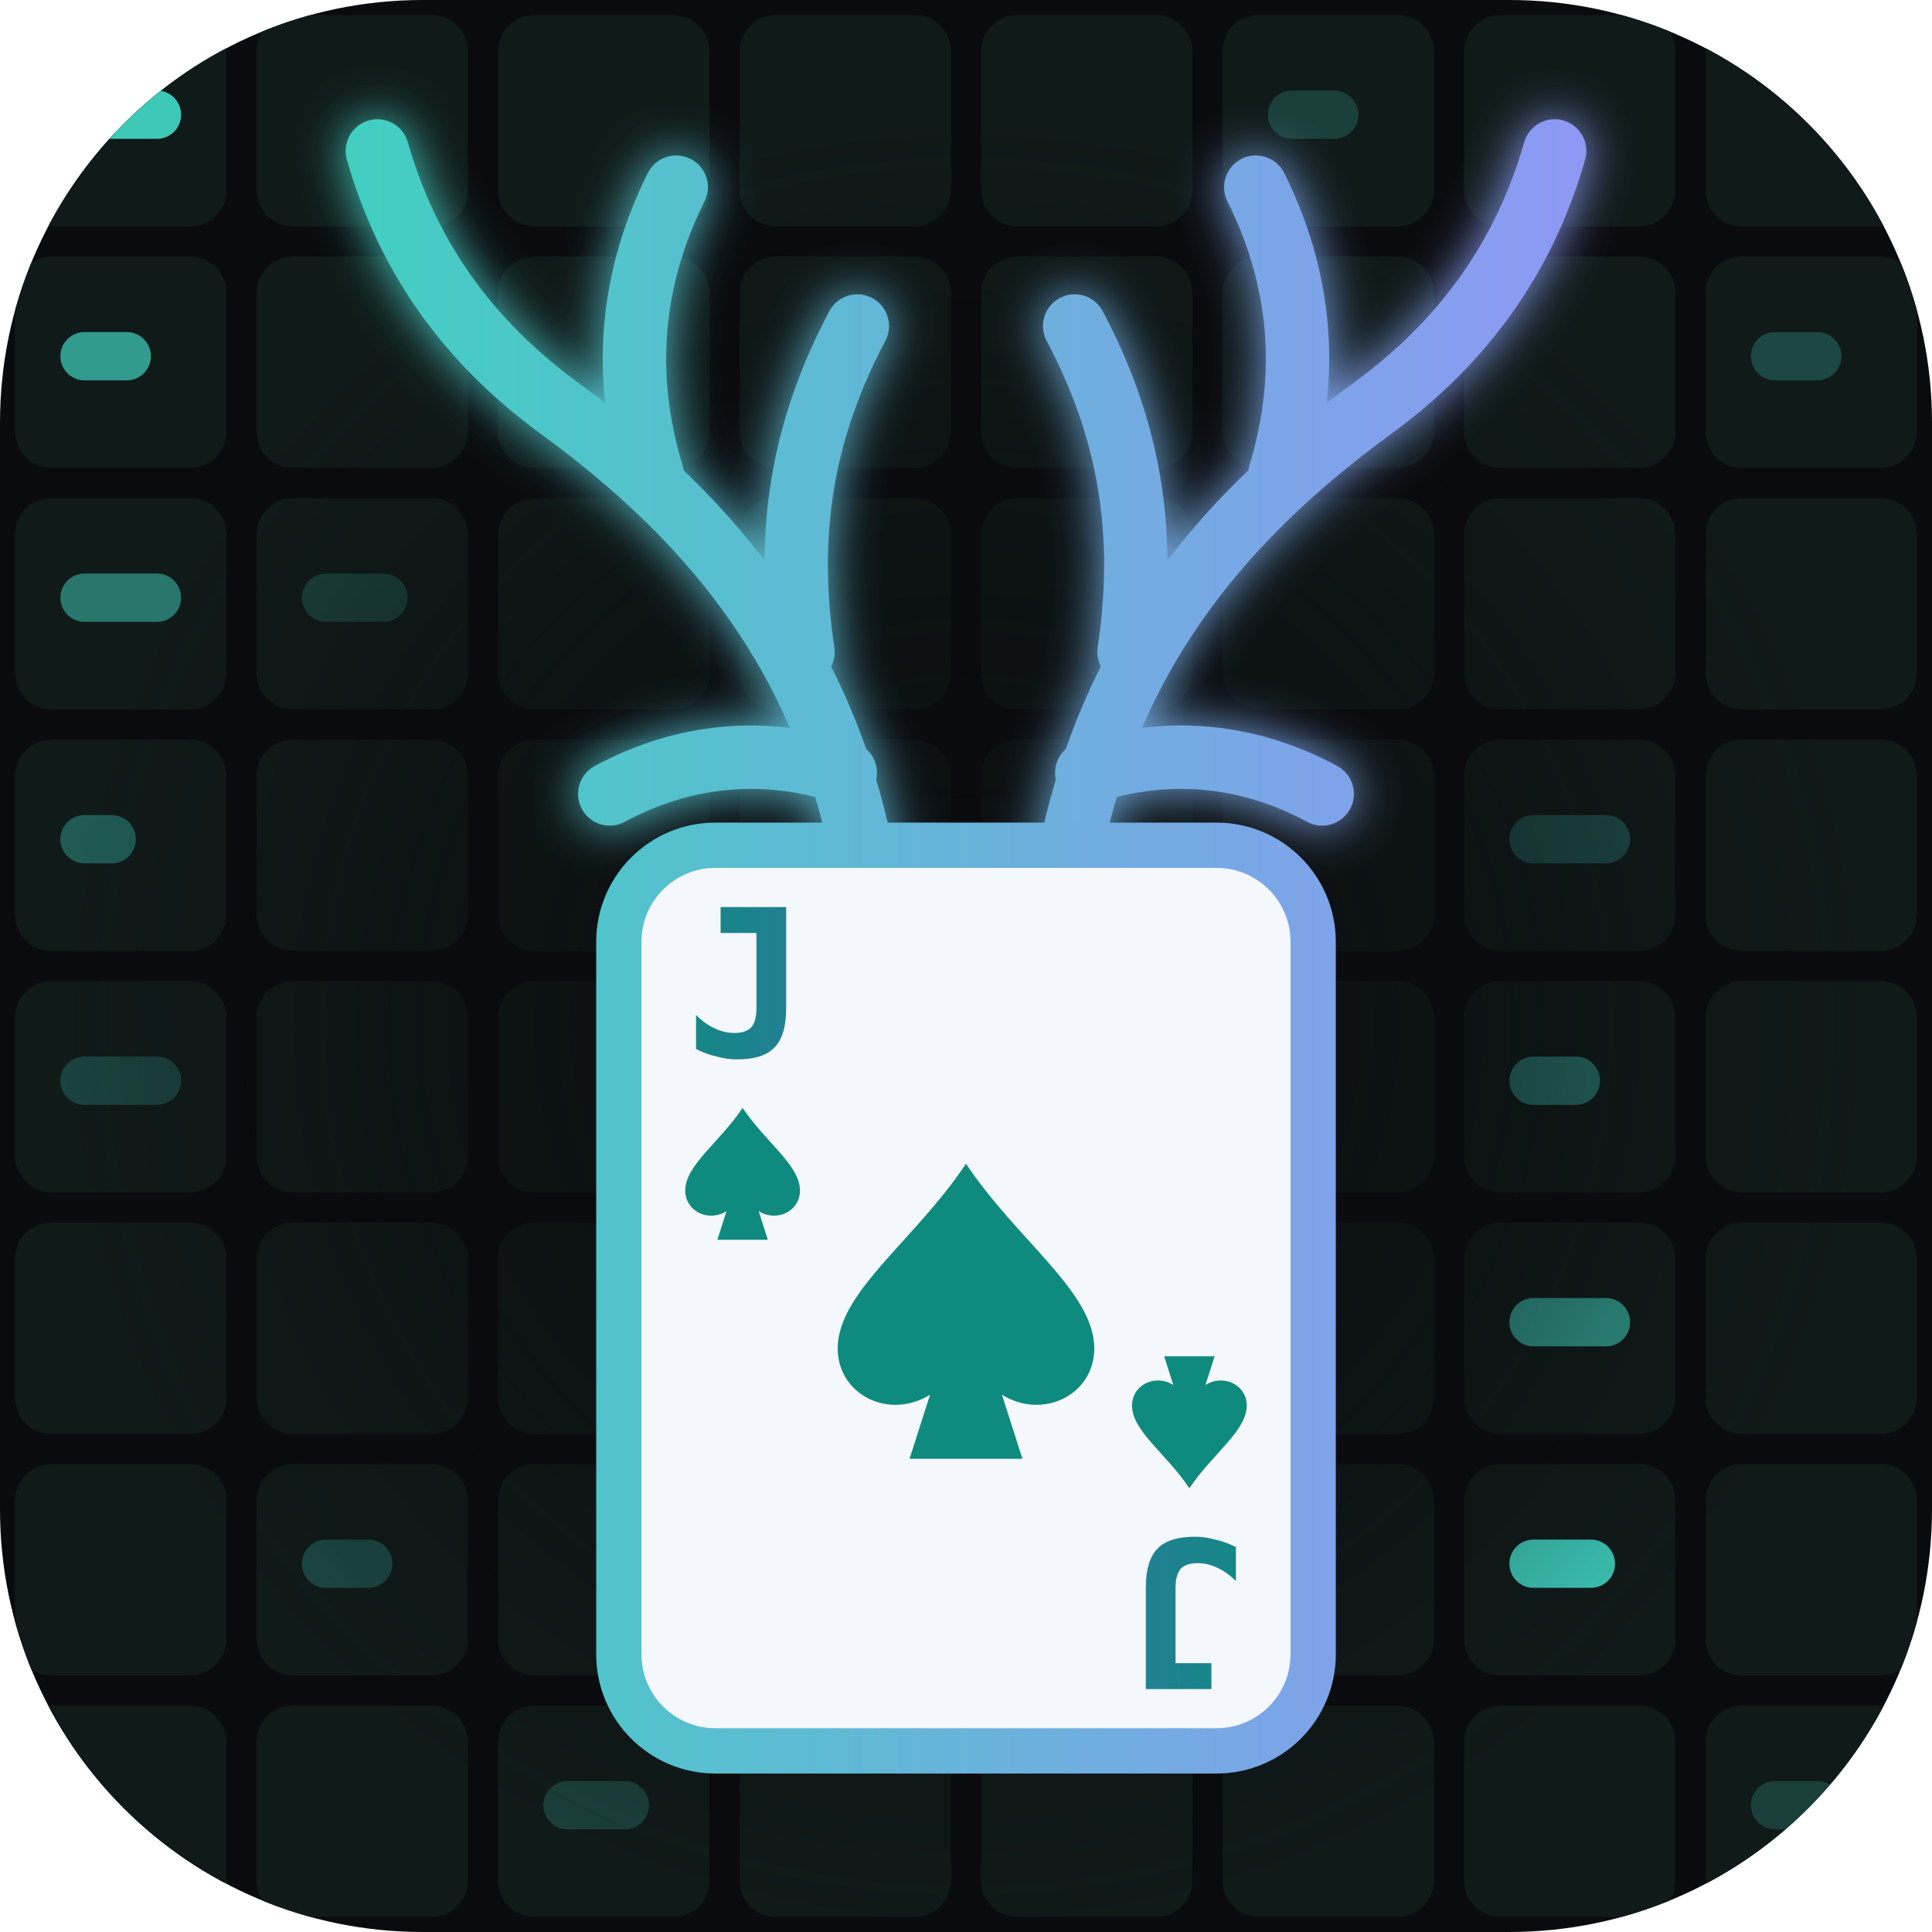
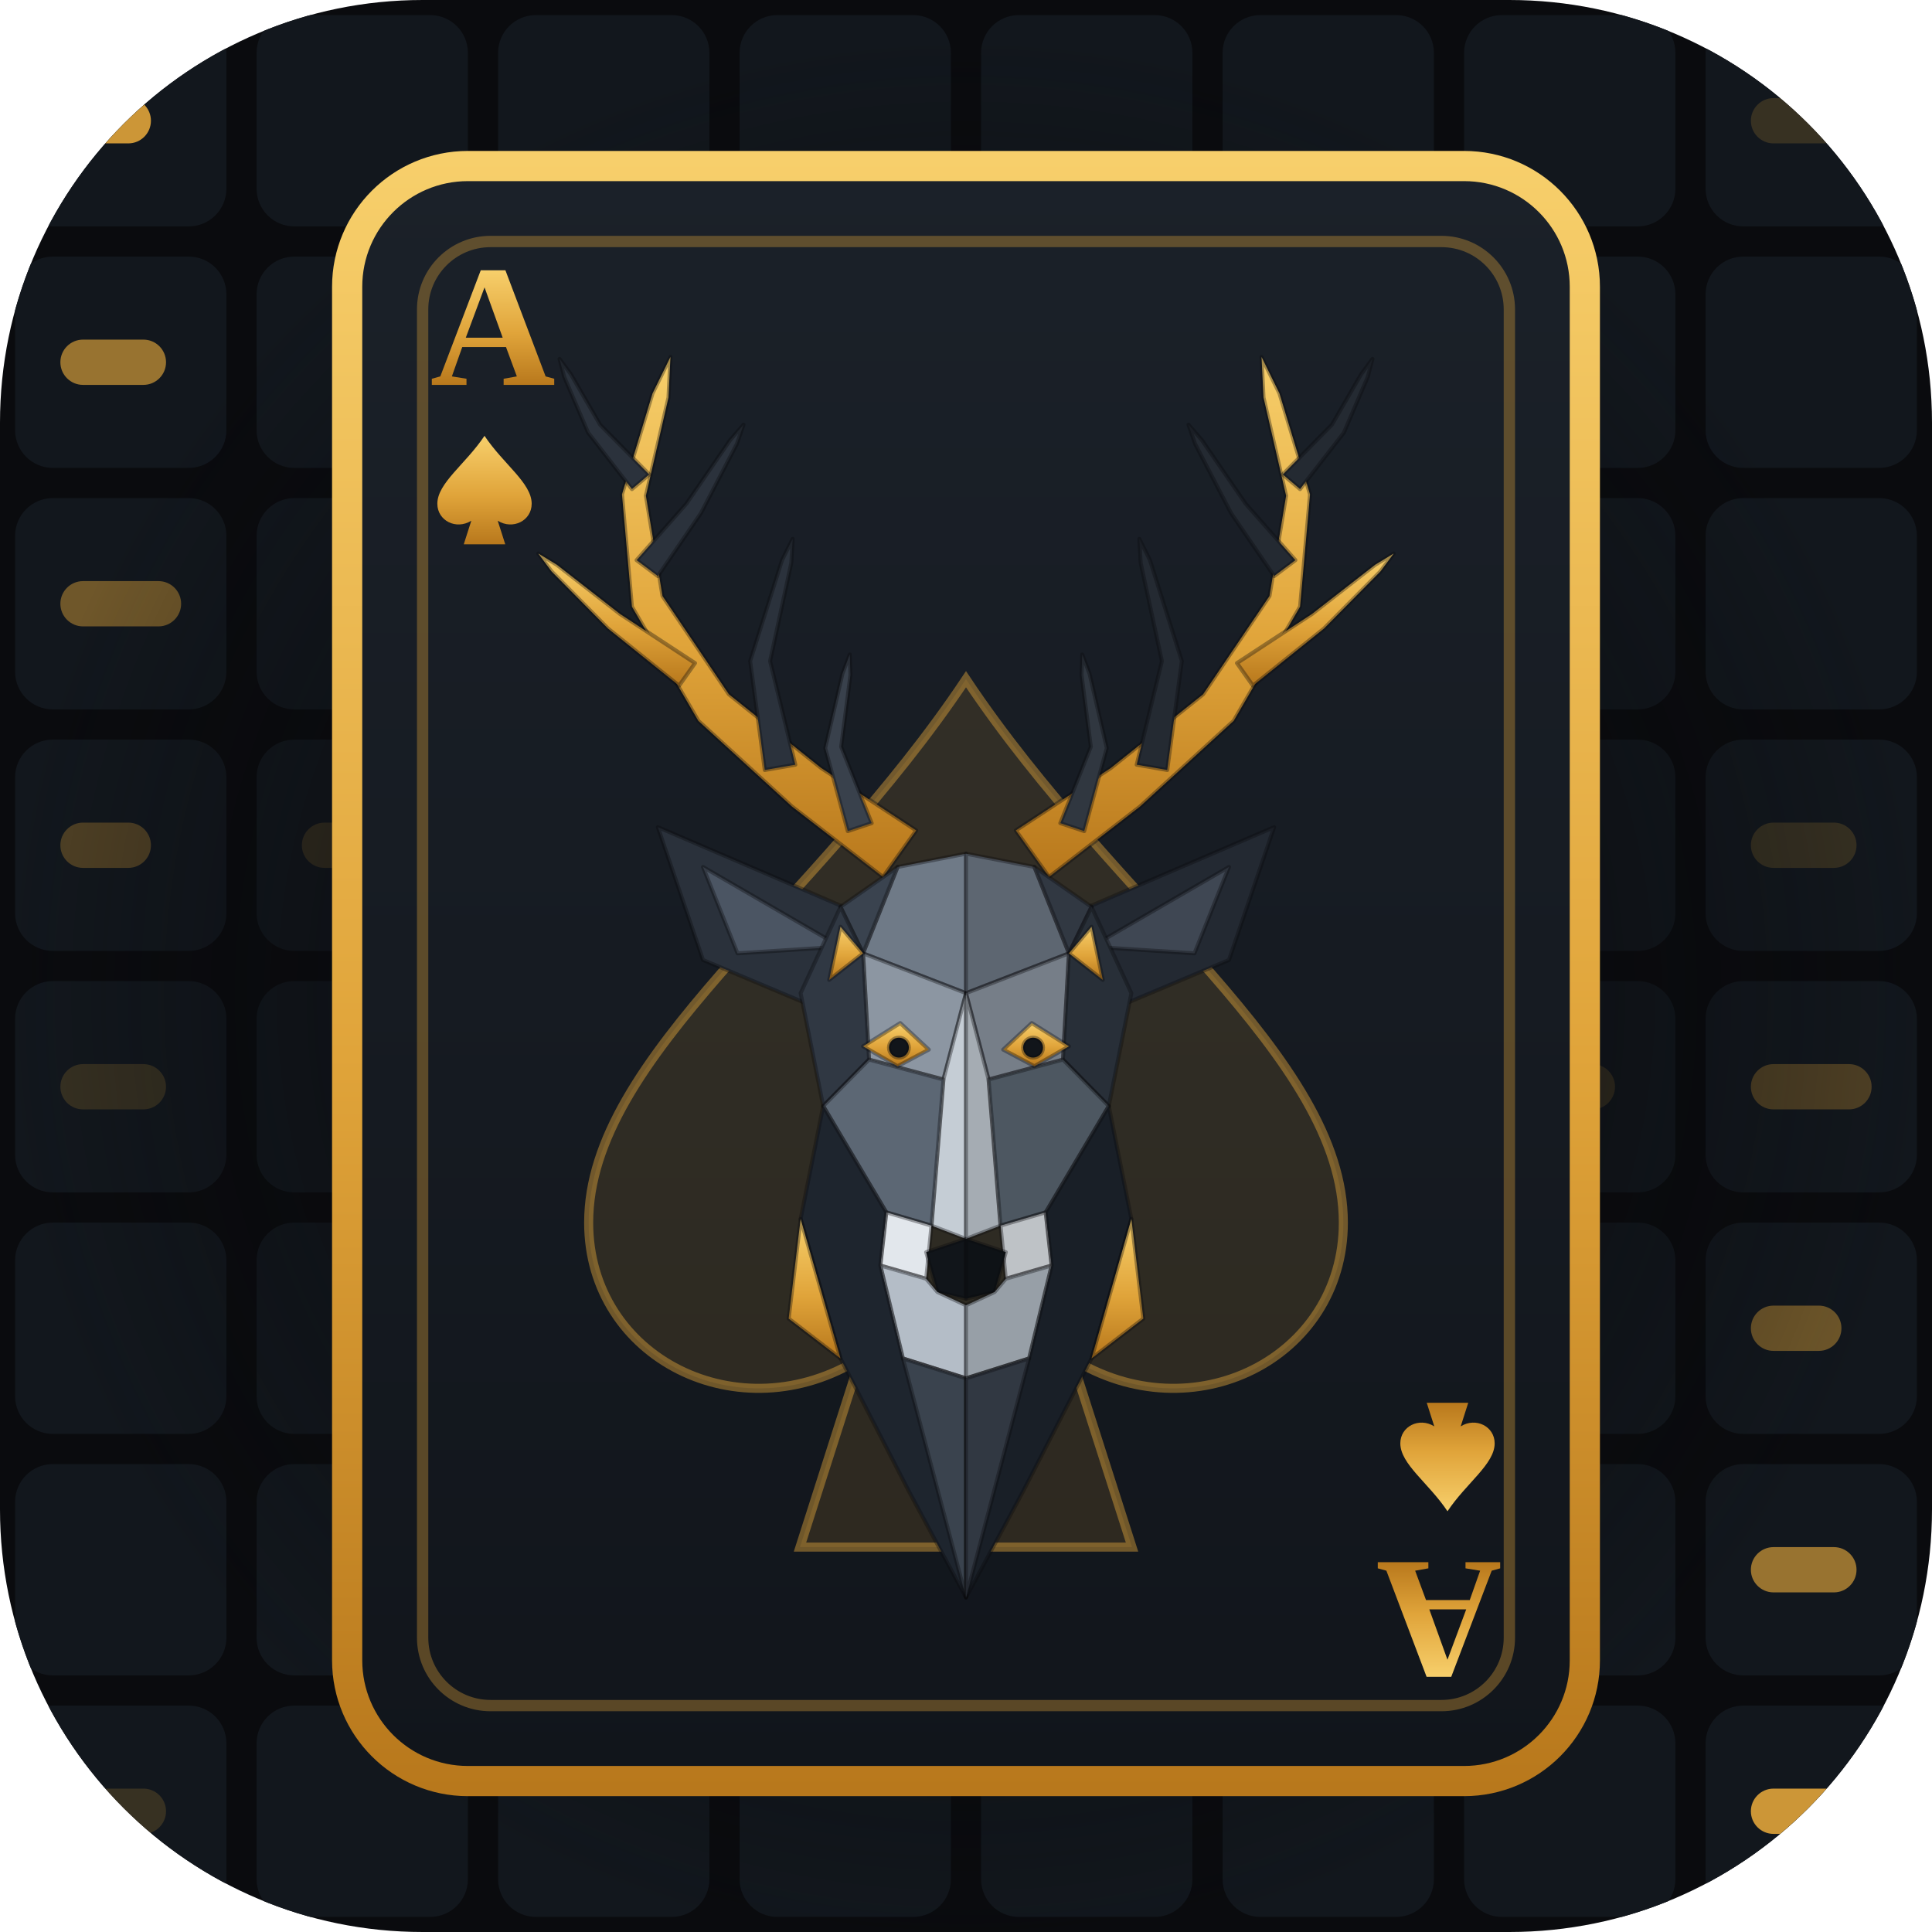
- <svg xmlns="http://www.w3.org/2000/svg" viewBox="0 0 64 64" role="img" aria-label="CodeJack">
+ <svg xmlns="http://www.w3.org/2000/svg" viewBox="0 0 256 256" role="img" aria-label="CodeJack">
  <defs>
-     <linearGradient id="cj-g" gradientUnits="userSpaceOnUse" x1="10" y1="0" x2="54" y2="0">
-       <stop offset="0" stop-color="#3fd1bf" />
-       <stop offset="1" stop-color="#9196f6" />
+     <linearGradient id="cj-gold" x1="0" y1="0" x2="0" y2="1">
+       <stop offset="0" stop-color="#f7cf6b" />
+       <stop offset="0.55" stop-color="#e0a43a" />
+       <stop offset="1" stop-color="#b8781c" />
    </linearGradient>
-     <linearGradient id="cj-ink" gradientUnits="userSpaceOnUse" x1="21" y1="0" x2="43" y2="0">
-       <stop offset="0" stop-color="#0f8a7e" />
-       <stop offset="1" stop-color="#5b61d6" />
+     <linearGradient id="cj-card" x1="0" y1="0" x2="0" y2="1">
+       <stop offset="0" stop-color="#1b2129" />
+       <stop offset="1" stop-color="#11151b" />
    </linearGradient>
-     <radialGradient id="cj-pool" cx="32" cy="34" r="30" gradientUnits="userSpaceOnUse">
-       <stop offset="0" stop-color="#0a0b0e" stop-opacity="0.85" />
-       <stop offset="0.6" stop-color="#0a0b0e" stop-opacity="0.45" />
-       <stop offset="1" stop-color="#0a0b0e" stop-opacity="0" />
+     <radialGradient id="cj-pool" cx="128" cy="132" r="128" gradientUnits="userSpaceOnUse">
+       <stop offset="0" stop-color="#08090c" stop-opacity="0.9" />
+       <stop offset="0.65" stop-color="#08090c" stop-opacity="0.4" />
+       <stop offset="1" stop-color="#08090c" stop-opacity="0" />
    </radialGradient>
-     <filter id="cj-glow" x="-30%" y="-30%" width="160%" height="160%">
-       <feGaussianBlur stdDeviation="0.8" result="b" />
-       <feMerge>
-         <feMergeNode in="b" />
-         <feMergeNode in="SourceGraphic" />
-       </feMerge>
-     </filter>
    <clipPath id="cj-clip">
-       <rect width="64" height="64" rx="14" />
+       <rect width="256" height="256" rx="56" />
    </clipPath>
    <path id="cj-spade" d="M0-5C2-2 5 0 5 2.2C5 4 3 5 1.4 4L2.2 6.5H-2.2L-1.4 4C-3 5-5 4-5 2.2C-5 0-2-2 0-5Z" />
  </defs>
  <g clip-path="url(#cj-clip)">
-     <rect width="64" height="64" fill="#0a0b0e" />
-     <g fill="#101a19">
-       <rect x="0.5" y="0.5" width="7" height="7" rx="1.2" />
-       <rect x="8.5" y="0.5" width="7" height="7" rx="1.2" />
-       <rect x="16.5" y="0.5" width="7" height="7" rx="1.2" />
-       <rect x="24.5" y="0.5" width="7" height="7" rx="1.2" />
-       <rect x="32.5" y="0.5" width="7" height="7" rx="1.2" />
-       <rect x="40.5" y="0.5" width="7" height="7" rx="1.2" />
-       <rect x="48.5" y="0.5" width="7" height="7" rx="1.2" />
-       <rect x="56.5" y="0.5" width="7" height="7" rx="1.2" />
-       <rect x="0.5" y="8.5" width="7" height="7" rx="1.2" />
-       <rect x="8.5" y="8.5" width="7" height="7" rx="1.2" />
-       <rect x="16.5" y="8.5" width="7" height="7" rx="1.2" />
-       <rect x="24.5" y="8.5" width="7" height="7" rx="1.2" />
-       <rect x="32.5" y="8.5" width="7" height="7" rx="1.2" />
-       <rect x="40.5" y="8.5" width="7" height="7" rx="1.2" />
-       <rect x="48.5" y="8.5" width="7" height="7" rx="1.2" />
-       <rect x="56.5" y="8.5" width="7" height="7" rx="1.2" />
-       <rect x="0.5" y="16.5" width="7" height="7" rx="1.2" />
-       <rect x="8.5" y="16.5" width="7" height="7" rx="1.2" />
-       <rect x="16.5" y="16.5" width="7" height="7" rx="1.2" />
-       <rect x="24.5" y="16.5" width="7" height="7" rx="1.2" />
-       <rect x="32.5" y="16.5" width="7" height="7" rx="1.2" />
-       <rect x="40.5" y="16.5" width="7" height="7" rx="1.2" />
-       <rect x="48.5" y="16.5" width="7" height="7" rx="1.2" />
-       <rect x="56.5" y="16.5" width="7" height="7" rx="1.2" />
-       <rect x="0.5" y="24.5" width="7" height="7" rx="1.2" />
-       <rect x="8.5" y="24.5" width="7" height="7" rx="1.2" />
-       <rect x="16.5" y="24.5" width="7" height="7" rx="1.2" />
-       <rect x="24.5" y="24.5" width="7" height="7" rx="1.2" />
-       <rect x="32.5" y="24.5" width="7" height="7" rx="1.2" />
-       <rect x="40.5" y="24.5" width="7" height="7" rx="1.2" />
-       <rect x="48.5" y="24.5" width="7" height="7" rx="1.2" />
-       <rect x="56.5" y="24.5" width="7" height="7" rx="1.2" />
-       <rect x="0.5" y="32.5" width="7" height="7" rx="1.2" />
-       <rect x="8.5" y="32.5" width="7" height="7" rx="1.2" />
-       <rect x="16.5" y="32.5" width="7" height="7" rx="1.2" />
-       <rect x="24.5" y="32.5" width="7" height="7" rx="1.2" />
-       <rect x="32.5" y="32.5" width="7" height="7" rx="1.2" />
-       <rect x="40.5" y="32.5" width="7" height="7" rx="1.2" />
-       <rect x="48.5" y="32.5" width="7" height="7" rx="1.2" />
-       <rect x="56.5" y="32.5" width="7" height="7" rx="1.2" />
-       <rect x="0.5" y="40.5" width="7" height="7" rx="1.2" />
-       <rect x="8.5" y="40.5" width="7" height="7" rx="1.2" />
-       <rect x="16.5" y="40.5" width="7" height="7" rx="1.2" />
-       <rect x="24.5" y="40.5" width="7" height="7" rx="1.2" />
-       <rect x="32.5" y="40.5" width="7" height="7" rx="1.2" />
-       <rect x="40.5" y="40.5" width="7" height="7" rx="1.2" />
-       <rect x="48.5" y="40.5" width="7" height="7" rx="1.2" />
-       <rect x="56.5" y="40.5" width="7" height="7" rx="1.2" />
-       <rect x="0.5" y="48.5" width="7" height="7" rx="1.2" />
-       <rect x="8.5" y="48.5" width="7" height="7" rx="1.2" />
-       <rect x="16.5" y="48.5" width="7" height="7" rx="1.2" />
-       <rect x="24.5" y="48.5" width="7" height="7" rx="1.2" />
-       <rect x="32.5" y="48.5" width="7" height="7" rx="1.2" />
-       <rect x="40.5" y="48.5" width="7" height="7" rx="1.2" />
-       <rect x="48.5" y="48.5" width="7" height="7" rx="1.2" />
-       <rect x="56.5" y="48.5" width="7" height="7" rx="1.2" />
-       <rect x="0.5" y="56.5" width="7" height="7" rx="1.2" />
-       <rect x="8.5" y="56.5" width="7" height="7" rx="1.2" />
-       <rect x="16.5" y="56.5" width="7" height="7" rx="1.2" />
-       <rect x="24.5" y="56.5" width="7" height="7" rx="1.2" />
-       <rect x="32.5" y="56.5" width="7" height="7" rx="1.2" />
-       <rect x="40.5" y="56.5" width="7" height="7" rx="1.2" />
-       <rect x="48.5" y="56.5" width="7" height="7" rx="1.2" />
-       <rect x="56.5" y="56.5" width="7" height="7" rx="1.2" />
+     <rect width="256" height="256" fill="#0a0b0e" />
+     <g fill="#12171d">
+       <rect x="2" y="2" width="28" height="28" rx="5" />
+       <rect x="34" y="2" width="28" height="28" rx="5" />
+       <rect x="66" y="2" width="28" height="28" rx="5" />
+       <rect x="98" y="2" width="28" height="28" rx="5" />
+       <rect x="130" y="2" width="28" height="28" rx="5" />
+       <rect x="162" y="2" width="28" height="28" rx="5" />
+       <rect x="194" y="2" width="28" height="28" rx="5" />
+       <rect x="226" y="2" width="28" height="28" rx="5" />
+       <rect x="2" y="34" width="28" height="28" rx="5" />
+       <rect x="34" y="34" width="28" height="28" rx="5" />
+       <rect x="66" y="34" width="28" height="28" rx="5" />
+       <rect x="98" y="34" width="28" height="28" rx="5" />
+       <rect x="130" y="34" width="28" height="28" rx="5" />
+       <rect x="162" y="34" width="28" height="28" rx="5" />
+       <rect x="194" y="34" width="28" height="28" rx="5" />
+       <rect x="226" y="34" width="28" height="28" rx="5" />
+       <rect x="2" y="66" width="28" height="28" rx="5" />
+       <rect x="34" y="66" width="28" height="28" rx="5" />
+       <rect x="66" y="66" width="28" height="28" rx="5" />
+       <rect x="98" y="66" width="28" height="28" rx="5" />
+       <rect x="130" y="66" width="28" height="28" rx="5" />
+       <rect x="162" y="66" width="28" height="28" rx="5" />
+       <rect x="194" y="66" width="28" height="28" rx="5" />
+       <rect x="226" y="66" width="28" height="28" rx="5" />
+       <rect x="2" y="98" width="28" height="28" rx="5" />
+       <rect x="34" y="98" width="28" height="28" rx="5" />
+       <rect x="66" y="98" width="28" height="28" rx="5" />
+       <rect x="98" y="98" width="28" height="28" rx="5" />
+       <rect x="130" y="98" width="28" height="28" rx="5" />
+       <rect x="162" y="98" width="28" height="28" rx="5" />
+       <rect x="194" y="98" width="28" height="28" rx="5" />
+       <rect x="226" y="98" width="28" height="28" rx="5" />
+       <rect x="2" y="130" width="28" height="28" rx="5" />
+       <rect x="34" y="130" width="28" height="28" rx="5" />
+       <rect x="66" y="130" width="28" height="28" rx="5" />
+       <rect x="98" y="130" width="28" height="28" rx="5" />
+       <rect x="130" y="130" width="28" height="28" rx="5" />
+       <rect x="162" y="130" width="28" height="28" rx="5" />
+       <rect x="194" y="130" width="28" height="28" rx="5" />
+       <rect x="226" y="130" width="28" height="28" rx="5" />
+       <rect x="2" y="162" width="28" height="28" rx="5" />
+       <rect x="34" y="162" width="28" height="28" rx="5" />
+       <rect x="66" y="162" width="28" height="28" rx="5" />
+       <rect x="98" y="162" width="28" height="28" rx="5" />
+       <rect x="130" y="162" width="28" height="28" rx="5" />
+       <rect x="162" y="162" width="28" height="28" rx="5" />
+       <rect x="194" y="162" width="28" height="28" rx="5" />
+       <rect x="226" y="162" width="28" height="28" rx="5" />
+       <rect x="2" y="194" width="28" height="28" rx="5" />
+       <rect x="34" y="194" width="28" height="28" rx="5" />
+       <rect x="66" y="194" width="28" height="28" rx="5" />
+       <rect x="98" y="194" width="28" height="28" rx="5" />
+       <rect x="130" y="194" width="28" height="28" rx="5" />
+       <rect x="162" y="194" width="28" height="28" rx="5" />
+       <rect x="194" y="194" width="28" height="28" rx="5" />
+       <rect x="226" y="194" width="28" height="28" rx="5" />
+       <rect x="2" y="226" width="28" height="28" rx="5" />
+       <rect x="34" y="226" width="28" height="28" rx="5" />
+       <rect x="66" y="226" width="28" height="28" rx="5" />
+       <rect x="98" y="226" width="28" height="28" rx="5" />
+       <rect x="130" y="226" width="28" height="28" rx="5" />
+       <rect x="162" y="226" width="28" height="28" rx="5" />
+       <rect x="194" y="226" width="28" height="28" rx="5" />
+       <rect x="226" y="226" width="28" height="28" rx="5" />
    </g>
-     <g fill="#3fd1bf">
-       <rect x="2" y="3" width="4" height="1.6" rx="0.8" opacity="0.95" />
-       <rect x="2" y="11" width="3" height="1.6" rx="0.8" opacity="0.7" />
-       <rect x="2" y="19" width="4" height="1.6" rx="0.8" opacity="0.5" />
-       <rect x="2" y="27" width="2.5" height="1.6" rx="0.8" opacity="0.35" />
-       <rect x="2" y="35" width="4" height="1.6" rx="0.8" opacity="0.22" />
-       <rect x="50" y="27" width="4" height="1.6" rx="0.8" opacity="0.3" />
-       <rect x="50" y="35" width="3" height="1.6" rx="0.8" opacity="0.5" />
-       <rect x="50" y="43" width="4" height="1.6" rx="0.8" opacity="0.7" />
-       <rect x="50" y="51" width="3.5" height="1.6" rx="0.8" opacity="0.95" />
-       <rect x="10" y="51" width="3" height="1.6" rx="0.8" opacity="0.25" />
-       <rect x="58" y="11" width="3" height="1.6" rx="0.8" opacity="0.25" />
-       <rect x="10" y="19" width="3.5" height="1.6" rx="0.8" opacity="0.2" />
-       <rect x="58" y="59" width="3" height="1.6" rx="0.8" opacity="0.2" />
-       <rect x="18" y="59" width="3.5" height="1.6" rx="0.8" opacity="0.2" />
-       <rect x="42" y="3" width="3" height="1.6" rx="0.8" opacity="0.2" />
+     <g fill="#e0a43a">
+       <rect x="8" y="13" width="12" height="6" rx="3" opacity="0.9" />
+       <rect x="232" y="13" width="14" height="6" rx="3" opacity="0.18" />
+       <rect x="8" y="45" width="14" height="6" rx="3" opacity="0.65" />
+       <rect x="168" y="45" width="12" height="6" rx="3" opacity="0.18" />
+       <rect x="8" y="77" width="16" height="6" rx="3" opacity="0.45" />
+       <rect x="104" y="77" width="16" height="6" rx="3" opacity="0.18" />
+       <rect x="8" y="109" width="12" height="6" rx="3" opacity="0.3" />
+       <rect x="40" y="109" width="14" height="6" rx="3" opacity="0.18" />
+       <rect x="232" y="109" width="14" height="6" rx="3" opacity="0.18" />
+       <rect x="8" y="141" width="14" height="6" rx="3" opacity="0.18" />
+       <rect x="200" y="141" width="14" height="6" rx="3" opacity="0.18" />
+       <rect x="232" y="141" width="16" height="6" rx="3" opacity="0.3" />
+       <rect x="136" y="173" width="12" height="6" rx="3" opacity="0.18" />
+       <rect x="232" y="173" width="12" height="6" rx="3" opacity="0.45" />
+       <rect x="72" y="205" width="16" height="6" rx="3" opacity="0.18" />
+       <rect x="232" y="205" width="14" height="6" rx="3" opacity="0.65" />
+       <rect x="8" y="237" width="14" height="6" rx="3" opacity="0.18" />
+       <rect x="232" y="237" width="16" height="6" rx="3" opacity="0.9" />
    </g>
-     <rect width="64" height="64" fill="url(#cj-pool)" />
-     <g fill="none" stroke="url(#cj-g)" stroke-width="2.1" stroke-linecap="round" stroke-linejoin="round" filter="url(#cj-glow)">
-       <path d="M28.5 28C27.2 22 24 17.5 18.5 13.5C15.5 11.3 13.5 8.5 12.5 5" />
-       <path d="M26.6 21.6C26 17.6 26.6 14.2 28.4 10.8" />
-       <path d="M21.6 15.7C20.6 12.4 20.9 9.2 22.4 6.2" />
-       <path d="M28 25.6C25.3 24.7 22.6 25 20.2 26.3" />
-       <path d="M35.5 28C36.8 22 40 17.5 45.5 13.5C48.5 11.3 50.5 8.5 51.5 5" />
-       <path d="M37.4 21.6C38 17.6 37.4 14.2 35.6 10.8" />
-       <path d="M42.4 15.7C43.4 12.4 43.1 9.2 41.6 6.2" />
-       <path d="M36 25.6C38.7 24.7 41.4 25 43.8 26.3" />
+     <rect width="256" height="256" fill="url(#cj-pool)" />
+     <rect x="46" y="22" width="164" height="214" rx="16" fill="url(#cj-card)" stroke="url(#cj-gold)" stroke-width="4" />
+     <rect x="56" y="32" width="144" height="194" rx="9" fill="none" stroke="#e0a43a" stroke-opacity="0.35" stroke-width="1.5" />
+     <use href="#cj-spade" transform="translate(128 140) scale(10)" fill="#e0a43a" fill-opacity="0.13" stroke="#e0a43a" stroke-opacity="0.45" stroke-width="0.12" />
+     <g fill="url(#cj-gold)" font-family="Georgia, 'Times New Roman', serif" font-weight="700">
+       <text x="57" y="51" font-size="23">A</text>
+       <use href="#cj-spade" transform="translate(64.2 64) scale(1.25)" />
+       <g transform="rotate(180 128 129)">
+         <text x="57" y="51" font-size="23">A</text>
+         <use href="#cj-spade" transform="translate(64.2 64) scale(1.25)" />
+       </g>
    </g>
-     <rect x="20.5" y="28" width="23" height="30" rx="3.2" fill="#f4f7fb" stroke="url(#cj-g)" stroke-width="1.5" />
-     <g fill="url(#cj-ink)" font-family="'JetBrains Mono', ui-monospace, monospace" font-weight="800">
-       <text x="22.7" y="35" font-size="6.8">J</text>
-       <use href="#cj-spade" transform="translate(24.6 38.6) scale(0.38)" />
-       <use href="#cj-spade" transform="translate(32 42.8) scale(0.85)" />
-       <g transform="rotate(180 32 43)">
-         <text x="22.7" y="35" font-size="6.8">J</text>
-         <use href="#cj-spade" transform="translate(24.6 38.6) scale(0.38)" />
-       </g>
+     <g transform="translate(128 136) scale(0.88) translate(-128 -128)" stroke="#0a0b0e" stroke-opacity="0.35" stroke-width="0.6" stroke-linejoin="round">
+       <polygon points="120.5,98.5 106.2,89.1 92.3,78 82.3,63.2 79.8,48.1 83.2,33.3 83.5,27.2 80.8,32.7 76.2,47.9 77.7,64.8 87.7,82 101.8,94.9 115.5,105.5" fill="url(#cj-gold)" />
+       <polygon points="102.3,88.6 98.5,73 101.7,58.2 101.9,54.6 100.3,57.8 95.5,73 97.7,89.4" fill="#2b323c" />
+       <polygon points="87.2,73.3 75.9,65.9 66.4,58.5 63.6,56.8 65.6,59.5 74.1,68.1 84.8,76.7" fill="url(#cj-gold)" />
+       <polygon points="81.6,60.2 88.1,50.7 93.5,40.3 94.5,37.4 92.5,39.7 85.9,49.3 78.4,57.8" fill="#2b323c" />
+       <polygon points="113.8,97.4 109.2,85.9 110.6,75.1 110.5,72 109.4,74.9 106.8,86.1 110.2,98.6" fill="#39414c" />
+       <polygon points="80.3,44.9 72.9,37.4 68.5,29.8 66.8,27.5 67.5,30.2 71.1,38.6 77.7,47.1" fill="#2b323c" />
+       <polygon points="114.2,112 81.6,98 88.4,118 107.4,126" fill="#2a313b" />
+       <polygon points="109.1,116 88.4,104 93.6,117" fill="#4b5563" />
+       <polygon points="128,102 117.7,104 112.5,117 128,123" fill="#6f7a87" />
+       <polygon points="117.7,104 109.1,110 112.5,117" fill="#3a434f" />
+       <polygon points="112.5,117 128,123 124.6,136 113.4,133" fill="#8c96a2" />
+       <polygon points="109.1,110 112.5,117 113.4,133 106.5,140 103.1,123" fill="#303843" />
+       <polygon points="124.6,136 128,123 128,160 122.8,158" fill="#c5cdd5" />
+       <polygon points="113.4,133 124.6,136 122.8,158 116,156 106.5,140" fill="#5c6774" />
+       <polygon points="116,156 122.8,158 122,166 115.1,164" fill="#e2e7ec" />
+       <polygon points="122,162 128,160 128,169 123.7,168" fill="#11151a" />
+       <polygon points="115.1,164 122,166 123.7,168 128,170 128,181 118.5,178" fill="#b4bdc7" />
+       <polygon points="106.5,140 116,156 115.1,164 118.5,178 128,181 128,214 119.4,198 109.1,178 103.1,157" fill="#1e252e" />
+       <polygon points="118.5,178 128,181 128,214" fill="#3a434e" />
+       <polygon points="103.1,157 109.1,178 101.3,172" fill="url(#cj-gold)" />
+       <polygon points="112.5,117 107.4,121 109.1,113" fill="url(#cj-gold)" />
+       <polygon points="112.5,131 118.1,127.5 122.4,131.5 117.7,134" fill="url(#cj-gold)" />
+       <circle cx="117.9" cy="131.2" r="1.5" fill="#11151a" />
+       <polygon points="140.5,105.5 154.2,94.9 168.3,82 178.3,64.8 179.8,47.9 175.2,32.7 172.5,27.2 172.8,33.3 176.2,48.1 173.7,63.2 163.7,78 149.8,89.1 135.5,98.5" fill="url(#cj-gold)" />
+       <polygon points="158.3,89.4 160.5,73 155.7,57.8 154.1,54.6 154.3,58.2 157.5,73 153.7,88.6" fill="#242a32" />
+       <polygon points="171.2,76.7 181.9,68.1 190.4,59.5 192.4,56.8 189.6,58.5 180.1,65.9 168.8,73.3" fill="url(#cj-gold)" />
+       <polygon points="177.6,57.8 170.1,49.3 163.5,39.7 161.5,37.4 162.5,40.3 167.9,50.7 174.4,60.2" fill="#242a32" />
+       <polygon points="145.8,98.6 149.2,86.1 146.6,74.9 145.5,72 145.4,75.1 146.8,85.9 142.2,97.4" fill="#303740" />
+       <polygon points="178.3,47.1 184.9,38.6 188.5,30.2 189.2,27.5 187.5,29.8 183.1,37.4 175.7,44.9" fill="#242a32" />
+       <polygon points="141.8,112 174.4,98 167.6,118 148.6,126" fill="#232932" />
+       <polygon points="146.9,116 167.6,104 162.4,117" fill="#3f4753" />
+       <polygon points="128,102 138.3,104 143.5,117 128,123" fill="#5d6671" />
+       <polygon points="138.3,104 146.9,110 143.5,117" fill="#313842" />
+       <polygon points="143.5,117 128,123 131.4,136 142.6,133" fill="#767e88" />
+       <polygon points="146.9,110 143.5,117 142.6,133 149.5,140 152.9,123" fill="#282f38" />
+       <polygon points="131.4,136 128,123 128,160 133.2,158" fill="#a5acb3" />
+       <polygon points="142.6,133 131.4,136 133.2,158 140,156 149.5,140" fill="#4d5761" />
+       <polygon points="140,156 133.2,158 134,166 140.9,164" fill="#bec2c6" />
+       <polygon points="134,162 128,160 128,169 132.3,168" fill="#0e1216" />
+       <polygon points="140.9,164 134,166 132.3,168 128,170 128,181 137.5,178" fill="#979fa7" />
+       <polygon points="149.5,140 140,156 140.9,164 137.5,178 128,181 128,214 136.6,198 146.9,178 152.9,157" fill="#191f27" />
+       <polygon points="137.5,178 128,181 128,214" fill="#313842" />
+       <polygon points="152.9,157 146.9,178 154.7,172" fill="url(#cj-gold)" />
+       <polygon points="143.5,117 148.6,121 146.9,113" fill="url(#cj-gold)" />
+       <polygon points="143.5,131 137.9,127.5 133.6,131.5 138.3,134" fill="url(#cj-gold)" />
+       <circle cx="138.1" cy="131.2" r="1.5" fill="#11151a" />
    </g>
  </g>
</svg>
